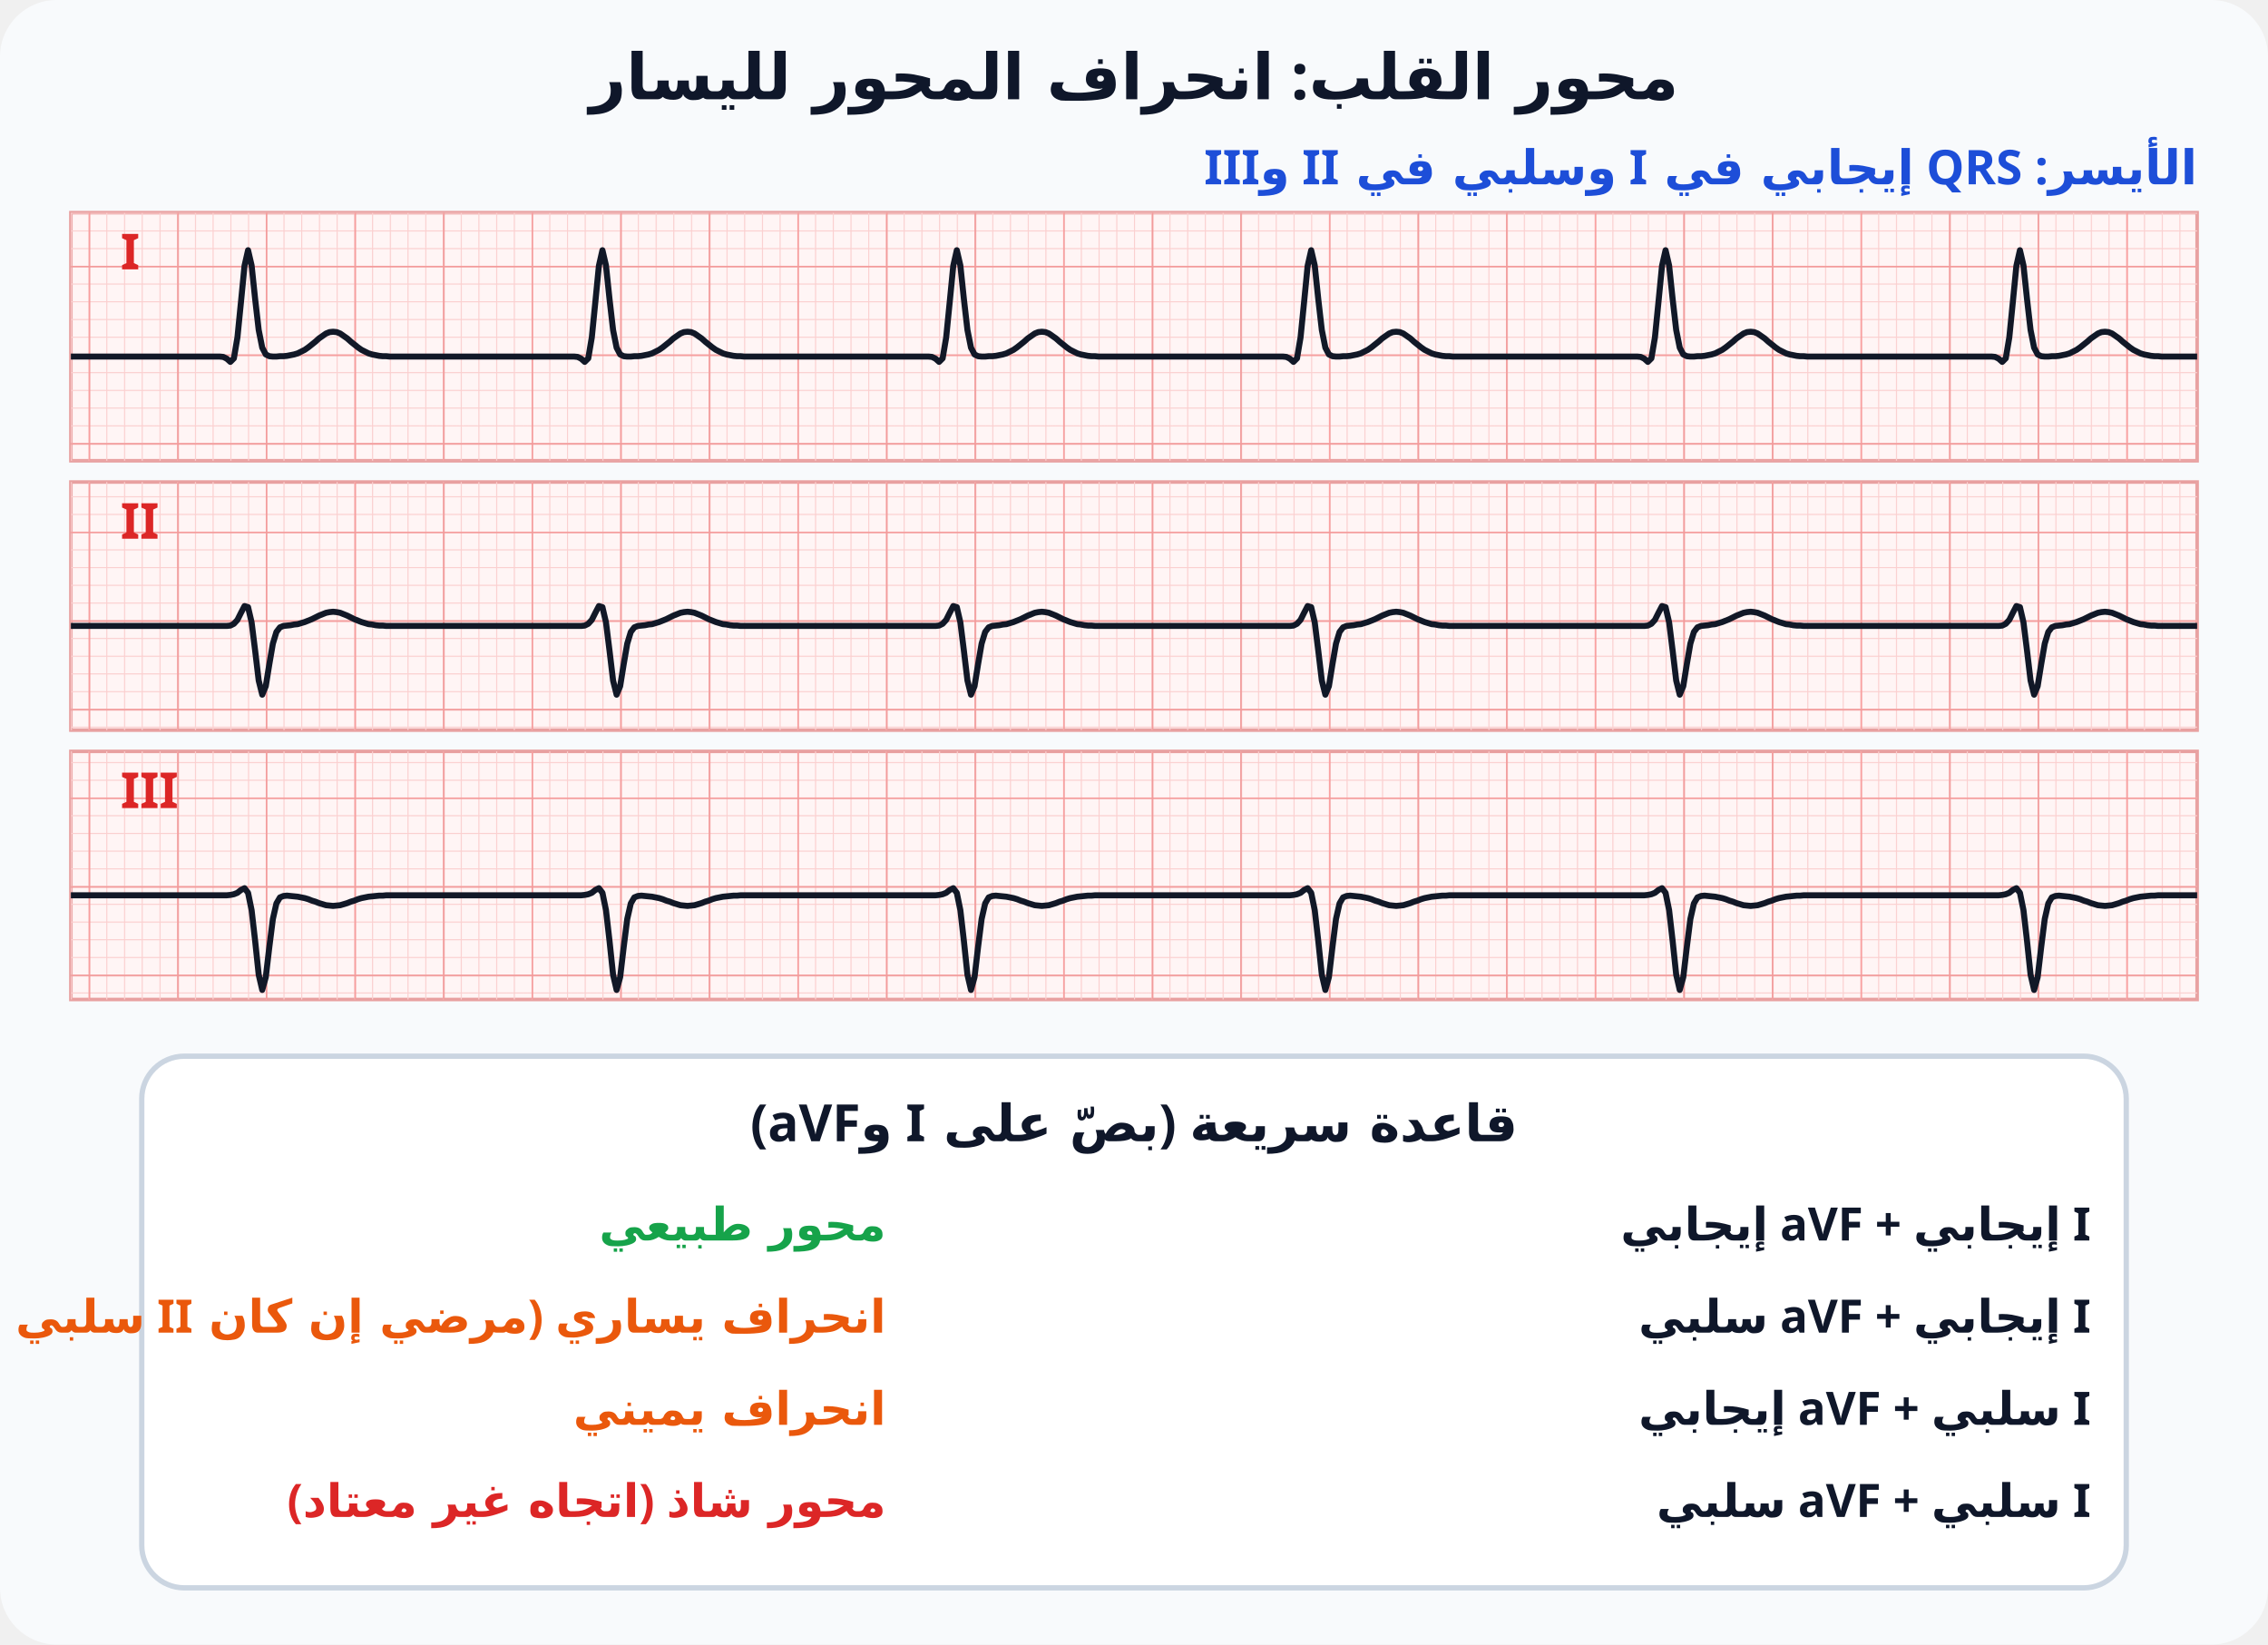
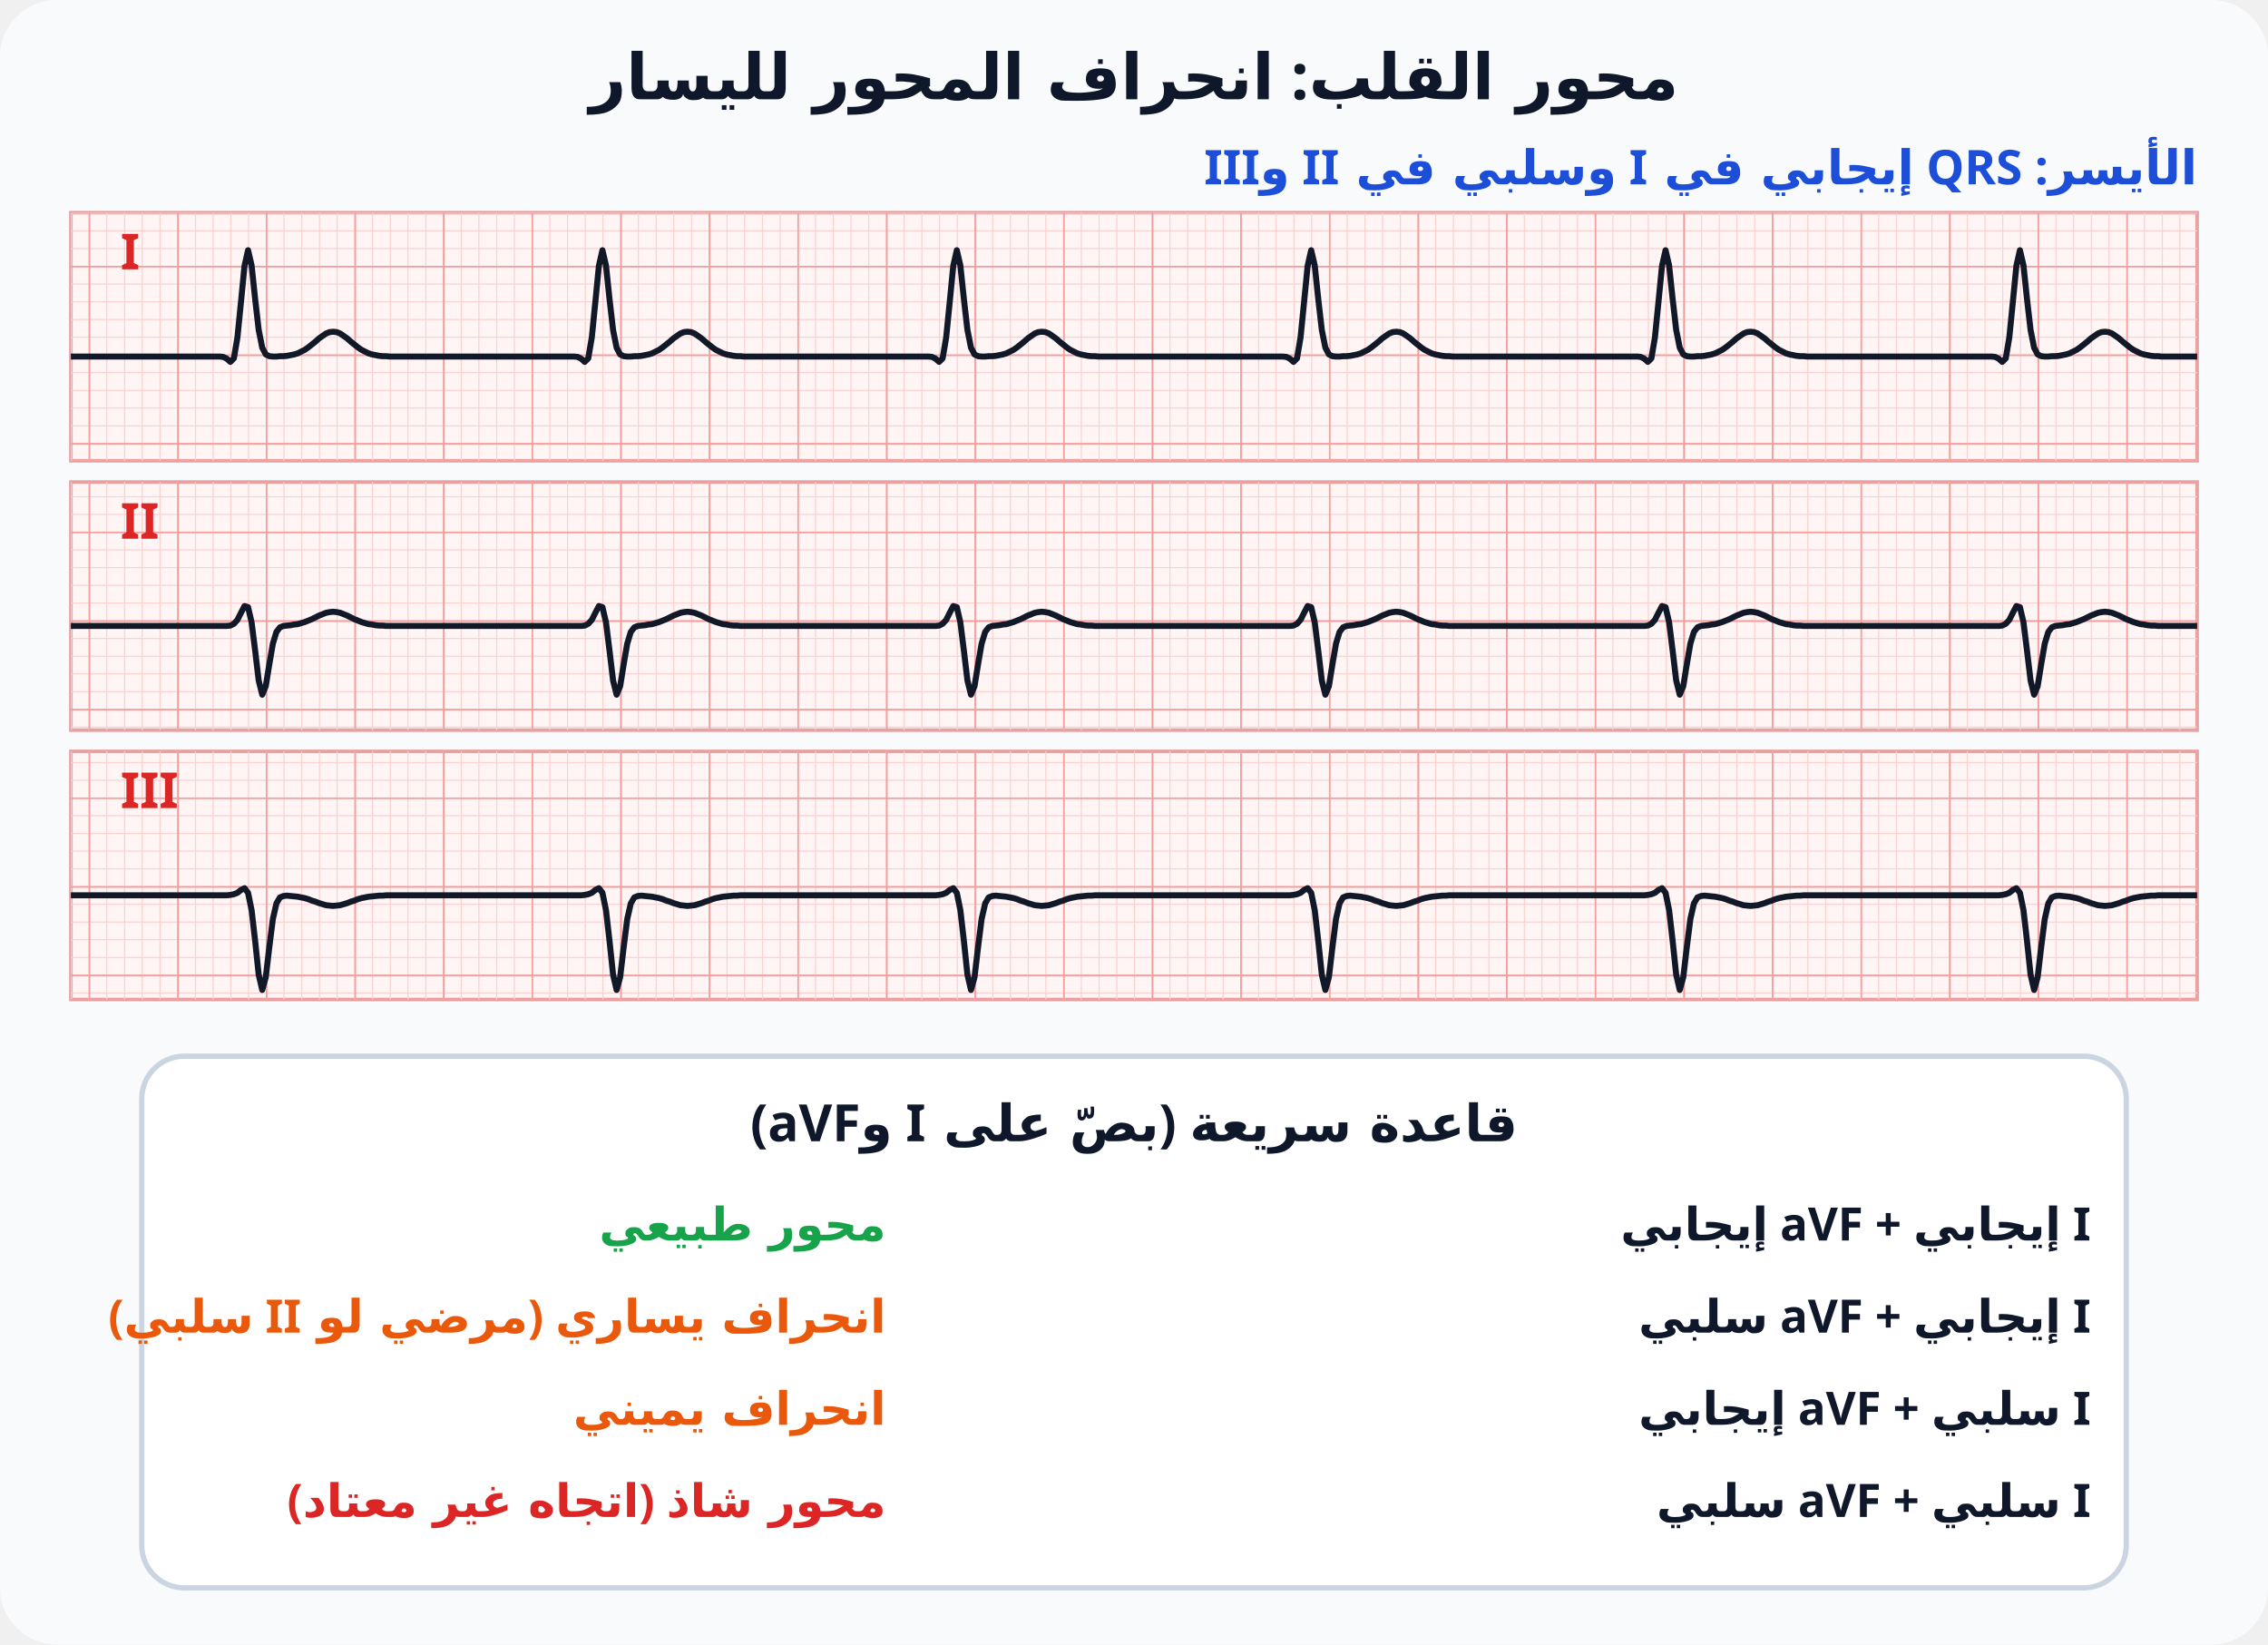
<svg xmlns="http://www.w3.org/2000/svg" viewBox="0 0 640 464" font-family="Cairo, Tahoma, sans-serif" direction="rtl">
  <rect width="640" height="464" rx="16" fill="#f8fafc" />
  <text x="320" y="28" text-anchor="middle" font-size="18" font-weight="800" fill="#0f172a">محور القلب: انحراف المحور لليسار</text>
  <text x="620" y="52" text-anchor="start" font-size="13.5" font-weight="800" fill="#1d4ed8">الأيسر: QRS إيجابي في I وسلبي في II وIII</text>
  <defs>
    <pattern id="gmax0" width="5" height="5" patternUnits="userSpaceOnUse">
      <path d="M5 0H0V5" fill="none" stroke="#fbd0d0" stroke-width=".6" />
    </pattern>
    <pattern id="gMax0" width="25" height="25" patternUnits="userSpaceOnUse">
      <path d="M25 0H0V25" fill="none" stroke="#f29b9b" stroke-width=".9" />
    </pattern>
  </defs>
  <rect x="20" y="60" width="600" height="70" fill="#fff5f5" stroke="#e8a0a0" />
  <rect x="20" y="60" width="600" height="70" fill="url(#gmax0)" />
  <rect x="20" y="60" width="600" height="70" fill="url(#gMax0)" />
  <polyline points="20.0,100.6 21.0,100.6 22.0,100.6 23.0,100.6 24.0,100.6 25.0,100.6 26.0,100.6 27.0,100.6 28.0,100.6 29.0,100.6 30.0,100.6 31.0,100.6 32.0,100.6 33.0,100.6 34.0,100.6 35.0,100.6 36.0,100.6 37.0,100.6 38.0,100.6 39.0,100.6 40.0,100.6 41.0,100.6 42.0,100.6 43.0,100.6 44.0,100.6 45.0,100.6 46.0,100.6 47.0,100.6 48.0,100.6 49.0,100.6 50.0,100.6 51.0,100.6 52.0,100.6 53.0,100.6 54.0,100.6 55.0,100.6 56.0,100.6 57.0,100.6 58.0,100.6 59.0,100.6 60.0,100.6 61.0,100.6 62.0,100.6 63.0,100.7 64.0,101.2 65.0,102.1 66.0,101.1 67.0,95.2 68.0,85.2 69.0,75.0 70.0,70.6 71.0,74.9 72.0,84.4 73.0,93.1 74.0,98.1 75.0,100.0 76.0,100.5 77.0,100.6 78.0,100.6 79.0,100.5 80.0,100.5 81.0,100.4 82.0,100.2 83.0,100.0 84.0,99.7 85.0,99.2 86.0,98.7 87.0,98.0 88.0,97.2 89.0,96.4 90.0,95.5 91.0,94.8 92.0,94.1 93.0,93.7 94.0,93.6 95.0,93.7 96.0,94.1 97.0,94.8 98.0,95.5 99.0,96.4 100.0,97.2 101.0,98.0 102.0,98.7 103.0,99.2 104.0,99.7 105.0,100.0 106.0,100.2 107.0,100.4 108.0,100.5 109.0,100.5 110.0,100.6 111.0,100.6 112.0,100.6 113.0,100.6 114.0,100.6 115.0,100.6 116.0,100.6 117.0,100.6 118.0,100.6 119.0,100.6 120.0,100.6 121.0,100.6 122.0,100.6 123.0,100.6 124.0,100.6 125.0,100.6 126.0,100.6 127.0,100.6 128.0,100.6 129.0,100.6 130.0,100.6 131.0,100.6 132.0,100.6 133.0,100.6 134.0,100.6 135.0,100.6 136.0,100.6 137.0,100.6 138.0,100.6 139.0,100.6 140.0,100.6 141.0,100.6 142.0,100.6 143.0,100.6 144.0,100.6 145.0,100.6 146.0,100.6 147.0,100.6 148.0,100.6 149.0,100.6 150.0,100.6 151.0,100.6 152.0,100.6 153.0,100.6 154.0,100.6 155.0,100.6 156.0,100.6 157.0,100.6 158.0,100.6 159.0,100.6 160.0,100.6 161.0,100.6 162.0,100.6 163.0,100.7 164.0,101.2 165.0,102.1 166.0,101.1 167.0,95.2 168.0,85.2 169.0,75.0 170.0,70.6 171.0,74.9 172.0,84.4 173.0,93.1 174.0,98.1 175.0,100.0 176.0,100.5 177.0,100.6 178.0,100.6 179.0,100.5 180.0,100.5 181.0,100.4 182.0,100.2 183.0,100.0 184.0,99.7 185.0,99.2 186.0,98.7 187.0,98.0 188.0,97.2 189.0,96.4 190.0,95.5 191.0,94.8 192.0,94.1 193.0,93.7 194.0,93.6 195.0,93.7 196.0,94.1 197.0,94.8 198.0,95.5 199.0,96.4 200.0,97.2 201.0,98.0 202.0,98.7 203.0,99.2 204.0,99.7 205.0,100.0 206.0,100.2 207.0,100.4 208.0,100.5 209.0,100.5 210.0,100.6 211.0,100.6 212.0,100.6 213.0,100.6 214.0,100.6 215.0,100.6 216.0,100.6 217.0,100.6 218.0,100.6 219.0,100.6 220.0,100.6 221.0,100.6 222.0,100.6 223.0,100.6 224.0,100.6 225.0,100.6 226.0,100.6 227.0,100.6 228.0,100.6 229.0,100.6 230.0,100.6 231.0,100.6 232.0,100.6 233.0,100.6 234.0,100.6 235.0,100.6 236.0,100.6 237.0,100.6 238.0,100.6 239.0,100.6 240.0,100.6 241.0,100.6 242.0,100.6 243.0,100.6 244.0,100.6 245.0,100.6 246.0,100.6 247.0,100.6 248.0,100.6 249.0,100.6 250.0,100.6 251.0,100.6 252.0,100.6 253.0,100.6 254.0,100.6 255.0,100.6 256.0,100.6 257.0,100.6 258.0,100.6 259.0,100.6 260.0,100.6 261.0,100.6 262.0,100.6 263.0,100.7 264.0,101.2 265.0,102.1 266.0,101.1 267.0,95.2 268.0,85.2 269.0,75.0 270.0,70.6 271.0,74.9 272.0,84.4 273.0,93.1 274.0,98.1 275.0,100.0 276.0,100.5 277.0,100.6 278.0,100.6 279.0,100.5 280.0,100.5 281.0,100.4 282.0,100.2 283.0,100.0 284.0,99.7 285.0,99.2 286.0,98.7 287.0,98.0 288.0,97.2 289.0,96.4 290.0,95.5 291.0,94.8 292.0,94.1 293.0,93.7 294.0,93.6 295.0,93.7 296.0,94.1 297.0,94.8 298.0,95.5 299.0,96.4 300.0,97.2 301.0,98.0 302.0,98.7 303.0,99.2 304.0,99.7 305.0,100.0 306.0,100.2 307.0,100.4 308.0,100.5 309.0,100.5 310.0,100.6 311.0,100.6 312.0,100.6 313.0,100.6 314.0,100.6 315.0,100.6 316.0,100.6 317.0,100.6 318.0,100.6 319.0,100.6 320.0,100.6 321.0,100.6 322.0,100.6 323.0,100.6 324.0,100.6 325.0,100.6 326.0,100.6 327.0,100.6 328.0,100.6 329.0,100.6 330.0,100.6 331.0,100.6 332.0,100.6 333.0,100.6 334.0,100.6 335.0,100.6 336.0,100.6 337.0,100.6 338.0,100.6 339.0,100.6 340.0,100.6 341.0,100.6 342.0,100.6 343.0,100.6 344.0,100.6 345.0,100.6 346.0,100.6 347.0,100.6 348.0,100.6 349.0,100.6 350.0,100.6 351.0,100.6 352.0,100.6 353.0,100.6 354.0,100.6 355.0,100.6 356.0,100.6 357.0,100.6 358.0,100.6 359.0,100.6 360.0,100.6 361.0,100.6 362.0,100.6 363.0,100.7 364.0,101.2 365.0,102.1 366.0,101.1 367.0,95.2 368.0,85.2 369.0,75.0 370.0,70.6 371.0,74.9 372.0,84.4 373.0,93.1 374.0,98.1 375.0,100.0 376.0,100.5 377.0,100.6 378.0,100.6 379.0,100.5 380.0,100.5 381.0,100.4 382.0,100.2 383.0,100.0 384.0,99.7 385.0,99.2 386.0,98.7 387.0,98.0 388.0,97.2 389.0,96.4 390.0,95.5 391.0,94.8 392.0,94.1 393.0,93.7 394.0,93.6 395.0,93.7 396.0,94.1 397.0,94.8 398.0,95.5 399.0,96.4 400.0,97.2 401.0,98.0 402.0,98.7 403.0,99.2 404.0,99.7 405.0,100.0 406.0,100.2 407.0,100.4 408.0,100.5 409.0,100.5 410.0,100.6 411.0,100.6 412.0,100.6 413.0,100.6 414.0,100.6 415.0,100.6 416.0,100.6 417.0,100.6 418.0,100.6 419.0,100.6 420.0,100.6 421.0,100.6 422.0,100.6 423.0,100.6 424.0,100.6 425.0,100.6 426.0,100.6 427.0,100.6 428.0,100.6 429.0,100.6 430.0,100.6 431.0,100.6 432.0,100.6 433.0,100.6 434.0,100.6 435.0,100.6 436.0,100.6 437.0,100.6 438.0,100.6 439.0,100.6 440.0,100.6 441.0,100.6 442.0,100.6 443.0,100.6 444.0,100.6 445.0,100.6 446.0,100.6 447.0,100.6 448.0,100.6 449.0,100.6 450.0,100.6 451.0,100.6 452.0,100.6 453.0,100.6 454.0,100.6 455.0,100.6 456.0,100.6 457.0,100.6 458.0,100.6 459.0,100.6 460.0,100.6 461.0,100.6 462.0,100.6 463.0,100.7 464.0,101.2 465.0,102.1 466.0,101.1 467.0,95.2 468.0,85.2 469.0,75.0 470.0,70.6 471.0,74.9 472.0,84.4 473.0,93.1 474.0,98.1 475.0,100.0 476.0,100.5 477.0,100.6 478.0,100.6 479.0,100.5 480.0,100.5 481.0,100.4 482.0,100.2 483.0,100.0 484.0,99.7 485.0,99.2 486.0,98.7 487.0,98.0 488.0,97.2 489.0,96.4 490.0,95.5 491.0,94.8 492.0,94.1 493.0,93.7 494.0,93.6 495.0,93.7 496.0,94.1 497.0,94.8 498.0,95.5 499.0,96.4 500.0,97.2 501.0,98.0 502.0,98.7 503.0,99.2 504.0,99.7 505.0,100.0 506.0,100.2 507.0,100.4 508.0,100.5 509.0,100.5 510.0,100.6 511.0,100.6 512.0,100.6 513.0,100.6 514.0,100.6 515.0,100.6 516.0,100.6 517.0,100.6 518.0,100.6 519.0,100.6 520.0,100.6 521.0,100.6 522.0,100.6 523.0,100.6 524.0,100.6 525.0,100.6 526.0,100.6 527.0,100.6 528.0,100.6 529.0,100.6 530.0,100.6 531.0,100.6 532.0,100.6 533.0,100.6 534.0,100.6 535.0,100.6 536.0,100.6 537.0,100.6 538.0,100.6 539.0,100.6 540.0,100.6 541.0,100.6 542.0,100.6 543.0,100.6 544.0,100.6 545.0,100.6 546.0,100.6 547.0,100.6 548.0,100.6 549.0,100.6 550.0,100.6 551.0,100.6 552.0,100.6 553.0,100.6 554.0,100.6 555.0,100.6 556.0,100.6 557.0,100.6 558.0,100.6 559.0,100.6 560.0,100.6 561.0,100.6 562.0,100.6 563.0,100.7 564.0,101.2 565.0,102.1 566.0,101.1 567.0,95.2 568.0,85.2 569.0,75.0 570.0,70.6 571.0,74.9 572.0,84.4 573.0,93.1 574.0,98.1 575.0,100.0 576.0,100.5 577.0,100.6 578.0,100.6 579.0,100.5 580.0,100.5 581.0,100.4 582.0,100.2 583.0,100.0 584.0,99.7 585.0,99.2 586.0,98.7 587.0,98.0 588.0,97.2 589.0,96.4 590.0,95.5 591.0,94.8 592.0,94.1 593.0,93.7 594.0,93.6 595.0,93.7 596.0,94.1 597.0,94.8 598.0,95.5 599.0,96.4 600.0,97.2 601.0,98.0 602.0,98.7 603.0,99.2 604.0,99.7 605.0,100.0 606.0,100.2 607.0,100.4 608.0,100.5 609.0,100.5 610.0,100.6 611.0,100.6 612.0,100.6 613.0,100.6 614.0,100.6 615.0,100.6 616.0,100.6 617.0,100.6 618.0,100.6 619.0,100.6 620.0,100.6" fill="none" stroke="#111827" stroke-width="1.7" stroke-linejoin="round" />
  <text x="34" y="76" text-anchor="end" font-size="14" font-weight="800" fill="#dc2626">I</text>
  <defs>
    <pattern id="gmax1" width="5" height="5" patternUnits="userSpaceOnUse">
      <path d="M5 0H0V5" fill="none" stroke="#fbd0d0" stroke-width=".6" />
    </pattern>
    <pattern id="gMax1" width="25" height="25" patternUnits="userSpaceOnUse">
      <path d="M25 0H0V25" fill="none" stroke="#f29b9b" stroke-width=".9" />
    </pattern>
  </defs>
  <rect x="20" y="136" width="600" height="70" fill="#fff5f5" stroke="#e8a0a0" />
  <rect x="20" y="136" width="600" height="70" fill="url(#gmax1)" />
  <rect x="20" y="136" width="600" height="70" fill="url(#gMax1)" />
  <polyline points="20.0,176.6 21.0,176.6 22.0,176.6 23.0,176.6 24.0,176.6 25.0,176.6 26.0,176.6 27.0,176.6 28.0,176.6 29.0,176.6 30.0,176.6 31.0,176.6 32.0,176.6 33.0,176.6 34.0,176.6 35.0,176.6 36.0,176.6 37.0,176.6 38.0,176.6 39.0,176.6 40.0,176.6 41.0,176.6 42.0,176.6 43.0,176.6 44.0,176.6 45.0,176.6 46.0,176.6 47.0,176.6 48.0,176.6 49.0,176.6 50.0,176.6 51.0,176.6 52.0,176.6 53.0,176.6 54.0,176.6 55.0,176.6 56.0,176.6 57.0,176.6 58.0,176.6 59.0,176.6 60.0,176.6 61.0,176.6 62.0,176.6 63.0,176.6 64.0,176.6 65.0,176.5 66.0,176.0 67.0,174.9 68.0,172.9 69.0,171.0 70.0,171.3 71.0,175.6 72.0,183.6 73.0,192.0 74.0,196.0 75.0,193.6 76.0,187.4 77.0,181.6 78.0,178.3 79.0,177.0 80.0,176.6 81.0,176.5 82.0,176.4 83.0,176.2 84.0,176.1 85.0,175.8 86.0,175.5 87.0,175.1 88.0,174.7 89.0,174.2 90.0,173.7 91.0,173.3 92.0,172.9 93.0,172.7 94.0,172.6 95.0,172.7 96.0,172.9 97.0,173.3 98.0,173.7 99.0,174.2 100.0,174.7 101.0,175.1 102.0,175.5 103.0,175.8 104.0,176.1 105.0,176.2 106.0,176.4 107.0,176.5 108.0,176.5 109.0,176.6 110.0,176.6 111.0,176.6 112.0,176.6 113.0,176.6 114.0,176.6 115.0,176.6 116.0,176.6 117.0,176.6 118.0,176.6 119.0,176.6 120.0,176.6 121.0,176.6 122.0,176.6 123.0,176.6 124.0,176.6 125.0,176.6 126.0,176.6 127.0,176.6 128.0,176.6 129.0,176.6 130.0,176.6 131.0,176.6 132.0,176.6 133.0,176.6 134.0,176.6 135.0,176.6 136.0,176.6 137.0,176.6 138.0,176.6 139.0,176.6 140.0,176.6 141.0,176.6 142.0,176.6 143.0,176.6 144.0,176.6 145.0,176.6 146.0,176.6 147.0,176.6 148.0,176.6 149.0,176.6 150.0,176.6 151.0,176.6 152.0,176.6 153.0,176.6 154.0,176.6 155.0,176.6 156.0,176.6 157.0,176.6 158.0,176.6 159.0,176.6 160.0,176.6 161.0,176.6 162.0,176.6 163.0,176.6 164.0,176.6 165.0,176.5 166.0,176.0 167.0,174.9 168.0,172.9 169.0,171.0 170.0,171.3 171.0,175.6 172.0,183.6 173.0,192.0 174.0,196.0 175.0,193.6 176.0,187.4 177.0,181.6 178.0,178.3 179.0,177.0 180.0,176.6 181.0,176.5 182.0,176.4 183.0,176.2 184.0,176.1 185.0,175.8 186.0,175.5 187.0,175.1 188.0,174.7 189.0,174.2 190.0,173.7 191.0,173.3 192.0,172.9 193.0,172.7 194.0,172.6 195.0,172.7 196.0,172.9 197.0,173.3 198.0,173.7 199.0,174.2 200.0,174.7 201.0,175.1 202.0,175.5 203.0,175.8 204.0,176.1 205.0,176.2 206.0,176.4 207.0,176.5 208.0,176.5 209.0,176.6 210.0,176.6 211.0,176.6 212.0,176.6 213.0,176.6 214.0,176.6 215.0,176.6 216.0,176.6 217.0,176.6 218.0,176.6 219.0,176.6 220.0,176.6 221.0,176.6 222.0,176.6 223.0,176.6 224.0,176.6 225.0,176.6 226.0,176.6 227.0,176.6 228.0,176.6 229.0,176.6 230.0,176.6 231.0,176.6 232.0,176.6 233.0,176.6 234.0,176.6 235.0,176.6 236.0,176.6 237.0,176.6 238.0,176.6 239.0,176.6 240.0,176.6 241.0,176.6 242.0,176.6 243.0,176.6 244.0,176.6 245.0,176.6 246.0,176.6 247.0,176.6 248.0,176.6 249.0,176.6 250.0,176.6 251.0,176.6 252.0,176.6 253.0,176.6 254.0,176.6 255.0,176.6 256.0,176.6 257.0,176.6 258.0,176.6 259.0,176.6 260.0,176.6 261.0,176.6 262.0,176.6 263.0,176.6 264.0,176.6 265.0,176.5 266.0,176.0 267.0,174.9 268.0,172.9 269.0,171.0 270.0,171.3 271.0,175.6 272.0,183.6 273.0,192.0 274.0,196.0 275.0,193.6 276.0,187.4 277.0,181.6 278.0,178.3 279.0,177.0 280.0,176.6 281.0,176.5 282.0,176.4 283.0,176.2 284.0,176.1 285.0,175.8 286.0,175.5 287.0,175.1 288.0,174.7 289.0,174.2 290.0,173.7 291.0,173.3 292.0,172.9 293.0,172.7 294.0,172.6 295.0,172.7 296.0,172.9 297.0,173.3 298.0,173.7 299.0,174.2 300.0,174.7 301.0,175.1 302.0,175.5 303.0,175.8 304.0,176.1 305.0,176.2 306.0,176.4 307.0,176.5 308.0,176.5 309.0,176.6 310.0,176.6 311.0,176.6 312.0,176.6 313.0,176.6 314.0,176.6 315.0,176.6 316.0,176.6 317.0,176.6 318.0,176.6 319.0,176.6 320.0,176.6 321.0,176.6 322.0,176.6 323.0,176.6 324.0,176.6 325.0,176.6 326.0,176.6 327.0,176.6 328.0,176.6 329.0,176.6 330.0,176.6 331.0,176.6 332.0,176.6 333.0,176.6 334.0,176.6 335.0,176.6 336.0,176.6 337.0,176.6 338.0,176.6 339.0,176.6 340.0,176.6 341.0,176.6 342.0,176.6 343.0,176.6 344.0,176.6 345.0,176.6 346.0,176.6 347.0,176.6 348.0,176.6 349.0,176.6 350.0,176.6 351.0,176.6 352.0,176.6 353.0,176.6 354.0,176.6 355.0,176.6 356.0,176.6 357.0,176.6 358.0,176.6 359.0,176.6 360.0,176.6 361.0,176.6 362.0,176.6 363.0,176.6 364.0,176.6 365.0,176.5 366.0,176.0 367.0,174.9 368.0,172.9 369.0,171.0 370.0,171.3 371.0,175.6 372.0,183.6 373.0,192.0 374.0,196.0 375.0,193.6 376.0,187.4 377.0,181.6 378.0,178.3 379.0,177.0 380.0,176.6 381.0,176.5 382.0,176.4 383.0,176.2 384.0,176.1 385.0,175.8 386.0,175.5 387.0,175.1 388.0,174.7 389.0,174.2 390.0,173.7 391.0,173.3 392.0,172.9 393.0,172.7 394.0,172.6 395.0,172.7 396.0,172.9 397.0,173.3 398.0,173.7 399.0,174.2 400.0,174.7 401.0,175.1 402.0,175.5 403.0,175.8 404.0,176.1 405.0,176.2 406.0,176.4 407.0,176.5 408.0,176.5 409.0,176.6 410.0,176.6 411.0,176.6 412.0,176.6 413.0,176.6 414.0,176.6 415.0,176.6 416.0,176.6 417.0,176.6 418.0,176.6 419.0,176.6 420.0,176.6 421.0,176.6 422.0,176.6 423.0,176.6 424.0,176.6 425.0,176.6 426.0,176.6 427.0,176.6 428.0,176.6 429.0,176.6 430.0,176.6 431.0,176.6 432.0,176.6 433.0,176.6 434.0,176.6 435.0,176.6 436.0,176.6 437.0,176.6 438.0,176.6 439.0,176.6 440.0,176.6 441.0,176.6 442.0,176.6 443.0,176.6 444.0,176.6 445.0,176.6 446.0,176.6 447.0,176.6 448.0,176.6 449.0,176.6 450.0,176.6 451.0,176.6 452.0,176.6 453.0,176.6 454.0,176.6 455.0,176.6 456.0,176.6 457.0,176.6 458.0,176.6 459.0,176.6 460.0,176.6 461.0,176.6 462.0,176.6 463.0,176.6 464.0,176.6 465.0,176.5 466.0,176.0 467.0,174.9 468.0,172.9 469.0,171.0 470.0,171.3 471.0,175.6 472.0,183.6 473.0,192.0 474.0,196.0 475.0,193.6 476.0,187.4 477.0,181.6 478.0,178.3 479.0,177.0 480.0,176.6 481.0,176.5 482.0,176.4 483.0,176.2 484.0,176.1 485.0,175.8 486.0,175.5 487.0,175.1 488.0,174.7 489.0,174.2 490.0,173.7 491.0,173.3 492.0,172.9 493.0,172.7 494.0,172.6 495.0,172.7 496.0,172.9 497.0,173.3 498.0,173.7 499.0,174.2 500.0,174.7 501.0,175.1 502.0,175.5 503.0,175.8 504.0,176.1 505.0,176.2 506.0,176.4 507.0,176.5 508.0,176.5 509.0,176.6 510.0,176.6 511.0,176.6 512.0,176.6 513.0,176.6 514.0,176.6 515.0,176.6 516.0,176.6 517.0,176.6 518.0,176.6 519.0,176.6 520.0,176.6 521.0,176.6 522.0,176.6 523.0,176.6 524.0,176.6 525.0,176.6 526.0,176.6 527.0,176.6 528.0,176.6 529.0,176.6 530.0,176.6 531.0,176.6 532.0,176.6 533.0,176.6 534.0,176.6 535.0,176.6 536.0,176.6 537.0,176.6 538.0,176.6 539.0,176.6 540.0,176.6 541.0,176.6 542.0,176.6 543.0,176.6 544.0,176.6 545.0,176.6 546.0,176.6 547.0,176.6 548.0,176.6 549.0,176.6 550.0,176.6 551.0,176.6 552.0,176.6 553.0,176.6 554.0,176.6 555.0,176.6 556.0,176.6 557.0,176.6 558.0,176.6 559.0,176.6 560.0,176.6 561.0,176.6 562.0,176.6 563.0,176.6 564.0,176.6 565.0,176.5 566.0,176.0 567.0,174.9 568.0,172.9 569.0,171.0 570.0,171.3 571.0,175.6 572.0,183.6 573.0,192.0 574.0,196.0 575.0,193.6 576.0,187.4 577.0,181.6 578.0,178.3 579.0,177.0 580.0,176.6 581.0,176.5 582.0,176.4 583.0,176.2 584.0,176.1 585.0,175.8 586.0,175.5 587.0,175.1 588.0,174.7 589.0,174.2 590.0,173.7 591.0,173.3 592.0,172.9 593.0,172.7 594.0,172.6 595.0,172.7 596.0,172.9 597.0,173.3 598.0,173.7 599.0,174.2 600.0,174.7 601.0,175.1 602.0,175.5 603.0,175.8 604.0,176.1 605.0,176.2 606.0,176.4 607.0,176.5 608.0,176.5 609.0,176.6 610.0,176.6 611.0,176.6 612.0,176.6 613.0,176.6 614.0,176.6 615.0,176.6 616.0,176.6 617.0,176.6 618.0,176.6 619.0,176.6 620.0,176.6" fill="none" stroke="#111827" stroke-width="1.7" stroke-linejoin="round" />
  <text x="34" y="152" text-anchor="end" font-size="14" font-weight="800" fill="#dc2626">II</text>
  <defs>
    <pattern id="gmax2" width="5" height="5" patternUnits="userSpaceOnUse">
      <path d="M5 0H0V5" fill="none" stroke="#fbd0d0" stroke-width=".6" />
    </pattern>
    <pattern id="gMax2" width="25" height="25" patternUnits="userSpaceOnUse">
      <path d="M25 0H0V25" fill="none" stroke="#f29b9b" stroke-width=".9" />
    </pattern>
  </defs>
  <rect x="20" y="212" width="600" height="70" fill="#fff5f5" stroke="#e8a0a0" />
  <rect x="20" y="212" width="600" height="70" fill="url(#gmax2)" />
  <rect x="20" y="212" width="600" height="70" fill="url(#gMax2)" />
  <polyline points="20.0,252.6 21.0,252.6 22.0,252.6 23.0,252.6 24.0,252.6 25.0,252.6 26.0,252.6 27.0,252.6 28.0,252.6 29.0,252.6 30.0,252.6 31.0,252.6 32.0,252.6 33.0,252.6 34.0,252.6 35.0,252.6 36.0,252.6 37.0,252.6 38.0,252.6 39.0,252.6 40.0,252.6 41.0,252.6 42.0,252.6 43.0,252.6 44.0,252.6 45.0,252.6 46.0,252.6 47.0,252.6 48.0,252.6 49.0,252.6 50.0,252.6 51.0,252.6 52.0,252.6 53.0,252.6 54.0,252.6 55.0,252.6 56.0,252.6 57.0,252.6 58.0,252.6 59.0,252.6 60.0,252.6 61.0,252.6 62.0,252.6 63.0,252.6 64.0,252.6 65.0,252.5 66.0,252.3 67.0,251.9 68.0,251.1 69.0,250.6 70.0,251.9 71.0,256.8 72.0,265.5 73.0,275.0 74.0,279.3 75.0,275.7 76.0,267.2 77.0,259.3 78.0,254.9 79.0,253.2 80.0,252.8 81.0,252.7 82.0,252.8 83.0,252.9 84.0,253.0 85.0,253.2 86.0,253.4 87.0,253.7 88.0,254.1 89.0,254.4 90.0,254.8 91.0,255.1 92.0,255.4 93.0,255.5 94.0,255.6 95.0,255.5 96.0,255.4 97.0,255.1 98.0,254.8 99.0,254.4 100.0,254.1 101.0,253.7 102.0,253.4 103.0,253.2 104.0,253.0 105.0,252.9 106.0,252.8 107.0,252.7 108.0,252.7 109.0,252.6 110.0,252.6 111.0,252.6 112.0,252.6 113.0,252.6 114.0,252.6 115.0,252.6 116.0,252.6 117.0,252.6 118.0,252.6 119.0,252.6 120.0,252.6 121.0,252.6 122.0,252.6 123.0,252.6 124.0,252.6 125.0,252.6 126.0,252.6 127.0,252.6 128.0,252.6 129.0,252.6 130.0,252.6 131.0,252.6 132.0,252.6 133.0,252.6 134.0,252.6 135.0,252.6 136.0,252.6 137.0,252.6 138.0,252.6 139.0,252.6 140.0,252.6 141.0,252.6 142.0,252.6 143.0,252.6 144.0,252.6 145.0,252.6 146.0,252.6 147.0,252.6 148.0,252.6 149.0,252.6 150.0,252.6 151.0,252.6 152.0,252.6 153.0,252.6 154.0,252.6 155.0,252.6 156.0,252.6 157.0,252.6 158.0,252.6 159.0,252.6 160.0,252.6 161.0,252.6 162.0,252.6 163.0,252.6 164.0,252.6 165.0,252.5 166.0,252.3 167.0,251.9 168.0,251.1 169.0,250.6 170.0,251.9 171.0,256.8 172.0,265.5 173.0,275.0 174.0,279.3 175.0,275.7 176.0,267.2 177.0,259.3 178.0,254.9 179.0,253.2 180.0,252.8 181.0,252.7 182.0,252.8 183.0,252.9 184.0,253.0 185.0,253.2 186.0,253.4 187.0,253.7 188.0,254.1 189.0,254.4 190.0,254.8 191.0,255.1 192.0,255.4 193.0,255.5 194.0,255.6 195.0,255.5 196.0,255.4 197.0,255.1 198.0,254.8 199.0,254.4 200.0,254.1 201.0,253.7 202.0,253.4 203.0,253.2 204.0,253.0 205.0,252.9 206.0,252.8 207.0,252.7 208.0,252.7 209.0,252.6 210.0,252.6 211.0,252.6 212.0,252.6 213.0,252.6 214.0,252.6 215.0,252.6 216.0,252.6 217.0,252.6 218.0,252.6 219.0,252.6 220.0,252.6 221.0,252.6 222.0,252.6 223.0,252.6 224.0,252.6 225.0,252.6 226.0,252.6 227.0,252.6 228.0,252.6 229.0,252.6 230.0,252.6 231.0,252.6 232.0,252.6 233.0,252.6 234.0,252.6 235.0,252.6 236.0,252.6 237.0,252.6 238.0,252.6 239.0,252.6 240.0,252.6 241.0,252.6 242.0,252.6 243.0,252.6 244.0,252.6 245.0,252.6 246.0,252.6 247.0,252.6 248.0,252.6 249.0,252.6 250.0,252.6 251.0,252.6 252.0,252.6 253.0,252.6 254.0,252.6 255.0,252.6 256.0,252.6 257.0,252.6 258.0,252.6 259.0,252.6 260.0,252.6 261.0,252.6 262.0,252.6 263.0,252.6 264.0,252.6 265.0,252.5 266.0,252.3 267.0,251.9 268.0,251.1 269.0,250.6 270.0,251.9 271.0,256.8 272.0,265.5 273.0,275.0 274.0,279.3 275.0,275.7 276.0,267.2 277.0,259.3 278.0,254.9 279.0,253.2 280.0,252.8 281.0,252.7 282.0,252.8 283.0,252.9 284.0,253.0 285.0,253.2 286.0,253.4 287.0,253.7 288.0,254.1 289.0,254.4 290.0,254.8 291.0,255.1 292.0,255.4 293.0,255.5 294.0,255.6 295.0,255.5 296.0,255.4 297.0,255.1 298.0,254.8 299.0,254.4 300.0,254.1 301.0,253.7 302.0,253.4 303.0,253.2 304.0,253.0 305.0,252.9 306.0,252.8 307.0,252.7 308.0,252.7 309.0,252.6 310.0,252.6 311.0,252.6 312.0,252.6 313.0,252.6 314.0,252.6 315.0,252.6 316.0,252.6 317.0,252.6 318.0,252.6 319.0,252.6 320.0,252.6 321.0,252.6 322.0,252.6 323.0,252.6 324.0,252.6 325.0,252.6 326.0,252.6 327.0,252.6 328.0,252.6 329.0,252.6 330.0,252.6 331.0,252.6 332.0,252.6 333.0,252.6 334.0,252.6 335.0,252.6 336.0,252.6 337.0,252.6 338.0,252.6 339.0,252.6 340.0,252.6 341.0,252.6 342.0,252.6 343.0,252.6 344.0,252.6 345.0,252.6 346.0,252.6 347.0,252.6 348.0,252.6 349.0,252.6 350.0,252.6 351.0,252.6 352.0,252.6 353.0,252.6 354.0,252.6 355.0,252.6 356.0,252.6 357.0,252.6 358.0,252.6 359.0,252.6 360.0,252.6 361.0,252.6 362.0,252.6 363.0,252.6 364.0,252.6 365.0,252.5 366.0,252.3 367.0,251.9 368.0,251.1 369.0,250.6 370.0,251.9 371.0,256.8 372.0,265.5 373.0,275.0 374.0,279.3 375.0,275.7 376.0,267.2 377.0,259.3 378.0,254.9 379.0,253.2 380.0,252.8 381.0,252.7 382.0,252.8 383.0,252.9 384.0,253.0 385.0,253.2 386.0,253.4 387.0,253.7 388.0,254.1 389.0,254.4 390.0,254.8 391.0,255.1 392.0,255.4 393.0,255.5 394.0,255.6 395.0,255.5 396.0,255.4 397.0,255.1 398.0,254.8 399.0,254.4 400.0,254.1 401.0,253.7 402.0,253.4 403.0,253.2 404.0,253.0 405.0,252.9 406.0,252.8 407.0,252.7 408.0,252.7 409.0,252.6 410.0,252.6 411.0,252.6 412.0,252.6 413.0,252.6 414.0,252.6 415.0,252.6 416.0,252.6 417.0,252.6 418.0,252.6 419.0,252.6 420.0,252.6 421.0,252.6 422.0,252.6 423.0,252.6 424.0,252.6 425.0,252.6 426.0,252.6 427.0,252.6 428.0,252.6 429.0,252.6 430.0,252.6 431.0,252.6 432.0,252.6 433.0,252.6 434.0,252.6 435.0,252.6 436.0,252.6 437.0,252.6 438.0,252.6 439.0,252.6 440.0,252.6 441.0,252.6 442.0,252.6 443.0,252.6 444.0,252.6 445.0,252.6 446.0,252.6 447.0,252.6 448.0,252.6 449.0,252.6 450.0,252.6 451.0,252.6 452.0,252.6 453.0,252.6 454.0,252.6 455.0,252.6 456.0,252.6 457.0,252.6 458.0,252.6 459.0,252.6 460.0,252.6 461.0,252.6 462.0,252.6 463.0,252.6 464.0,252.6 465.0,252.5 466.0,252.3 467.0,251.9 468.0,251.1 469.0,250.6 470.0,251.9 471.0,256.8 472.0,265.5 473.0,275.0 474.0,279.3 475.0,275.7 476.0,267.2 477.0,259.3 478.0,254.9 479.0,253.2 480.0,252.8 481.0,252.7 482.0,252.8 483.0,252.9 484.0,253.0 485.0,253.2 486.0,253.4 487.0,253.7 488.0,254.1 489.0,254.4 490.0,254.8 491.0,255.1 492.0,255.4 493.0,255.5 494.0,255.6 495.0,255.5 496.0,255.4 497.0,255.1 498.0,254.8 499.0,254.4 500.0,254.1 501.0,253.7 502.0,253.4 503.0,253.2 504.0,253.0 505.0,252.9 506.0,252.8 507.0,252.7 508.0,252.7 509.0,252.6 510.0,252.6 511.0,252.6 512.0,252.6 513.0,252.6 514.0,252.6 515.0,252.6 516.0,252.6 517.0,252.6 518.0,252.6 519.0,252.6 520.0,252.6 521.0,252.6 522.0,252.6 523.0,252.6 524.0,252.6 525.0,252.6 526.0,252.6 527.0,252.6 528.0,252.6 529.0,252.6 530.0,252.6 531.0,252.6 532.0,252.6 533.0,252.6 534.0,252.6 535.0,252.6 536.0,252.6 537.0,252.6 538.0,252.6 539.0,252.6 540.0,252.6 541.0,252.6 542.0,252.6 543.0,252.6 544.0,252.6 545.0,252.6 546.0,252.6 547.0,252.6 548.0,252.6 549.0,252.6 550.0,252.6 551.0,252.6 552.0,252.6 553.0,252.6 554.0,252.6 555.0,252.6 556.0,252.6 557.0,252.6 558.0,252.6 559.0,252.6 560.0,252.6 561.0,252.6 562.0,252.6 563.0,252.6 564.0,252.6 565.0,252.5 566.0,252.3 567.0,251.9 568.0,251.1 569.0,250.6 570.0,251.9 571.0,256.8 572.0,265.5 573.0,275.0 574.0,279.3 575.0,275.7 576.0,267.2 577.0,259.3 578.0,254.9 579.0,253.2 580.0,252.8 581.0,252.7 582.0,252.8 583.0,252.9 584.0,253.0 585.0,253.2 586.0,253.4 587.0,253.7 588.0,254.1 589.0,254.4 590.0,254.8 591.0,255.1 592.0,255.4 593.0,255.5 594.0,255.6 595.0,255.5 596.0,255.4 597.0,255.1 598.0,254.8 599.0,254.4 600.0,254.1 601.0,253.7 602.0,253.4 603.0,253.2 604.0,253.0 605.0,252.9 606.0,252.8 607.0,252.7 608.0,252.7 609.0,252.6 610.0,252.6 611.0,252.6 612.0,252.6 613.0,252.6 614.0,252.6 615.0,252.6 616.0,252.6 617.0,252.6 618.0,252.6 619.0,252.6 620.0,252.6" fill="none" stroke="#111827" stroke-width="1.7" stroke-linejoin="round" />
  <text x="34" y="228" text-anchor="end" font-size="14" font-weight="800" fill="#dc2626">III</text>
  <rect x="40" y="298" width="560" height="150" rx="12" fill="#fff" stroke="#cbd5e1" stroke-width="1.5" />
  <text x="320" y="322" text-anchor="middle" font-size="14.5" font-weight="800" fill="#0f172a">قاعدة سريعة (بصّ على I وaVF)</text>
  <text x="590" y="350" text-anchor="start" font-size="13" font-weight="700" fill="#0f172a">I إيجابي + aVF إيجابي</text>
  <text x="250" y="350" text-anchor="start" font-size="13" font-weight="800" fill="#16a34a">محور طبيعي</text>
  <text x="590" y="376" text-anchor="start" font-size="13" font-weight="700" fill="#0f172a">I إيجابي + aVF سلبي</text>
-   <text x="250" y="376" text-anchor="start" font-size="13" font-weight="800" fill="#ea580c">انحراف يساري (مرضي إن كان II سلبي أيضاً)</text>
+   <text x="250" y="376" text-anchor="start" font-size="13" font-weight="800" fill="#ea580c">انحراف يساري (مرضي لو II سلبي)</text>
  <text x="590" y="402" text-anchor="start" font-size="13" font-weight="700" fill="#0f172a">I سلبي + aVF إيجابي</text>
  <text x="250" y="402" text-anchor="start" font-size="13" font-weight="800" fill="#ea580c">انحراف يميني</text>
  <text x="590" y="428" text-anchor="start" font-size="13" font-weight="700" fill="#0f172a">I سلبي + aVF سلبي</text>
  <text x="250" y="428" text-anchor="start" font-size="13" font-weight="800" fill="#dc2626">محور شاذ (اتجاه غير معتاد)</text>
</svg>
